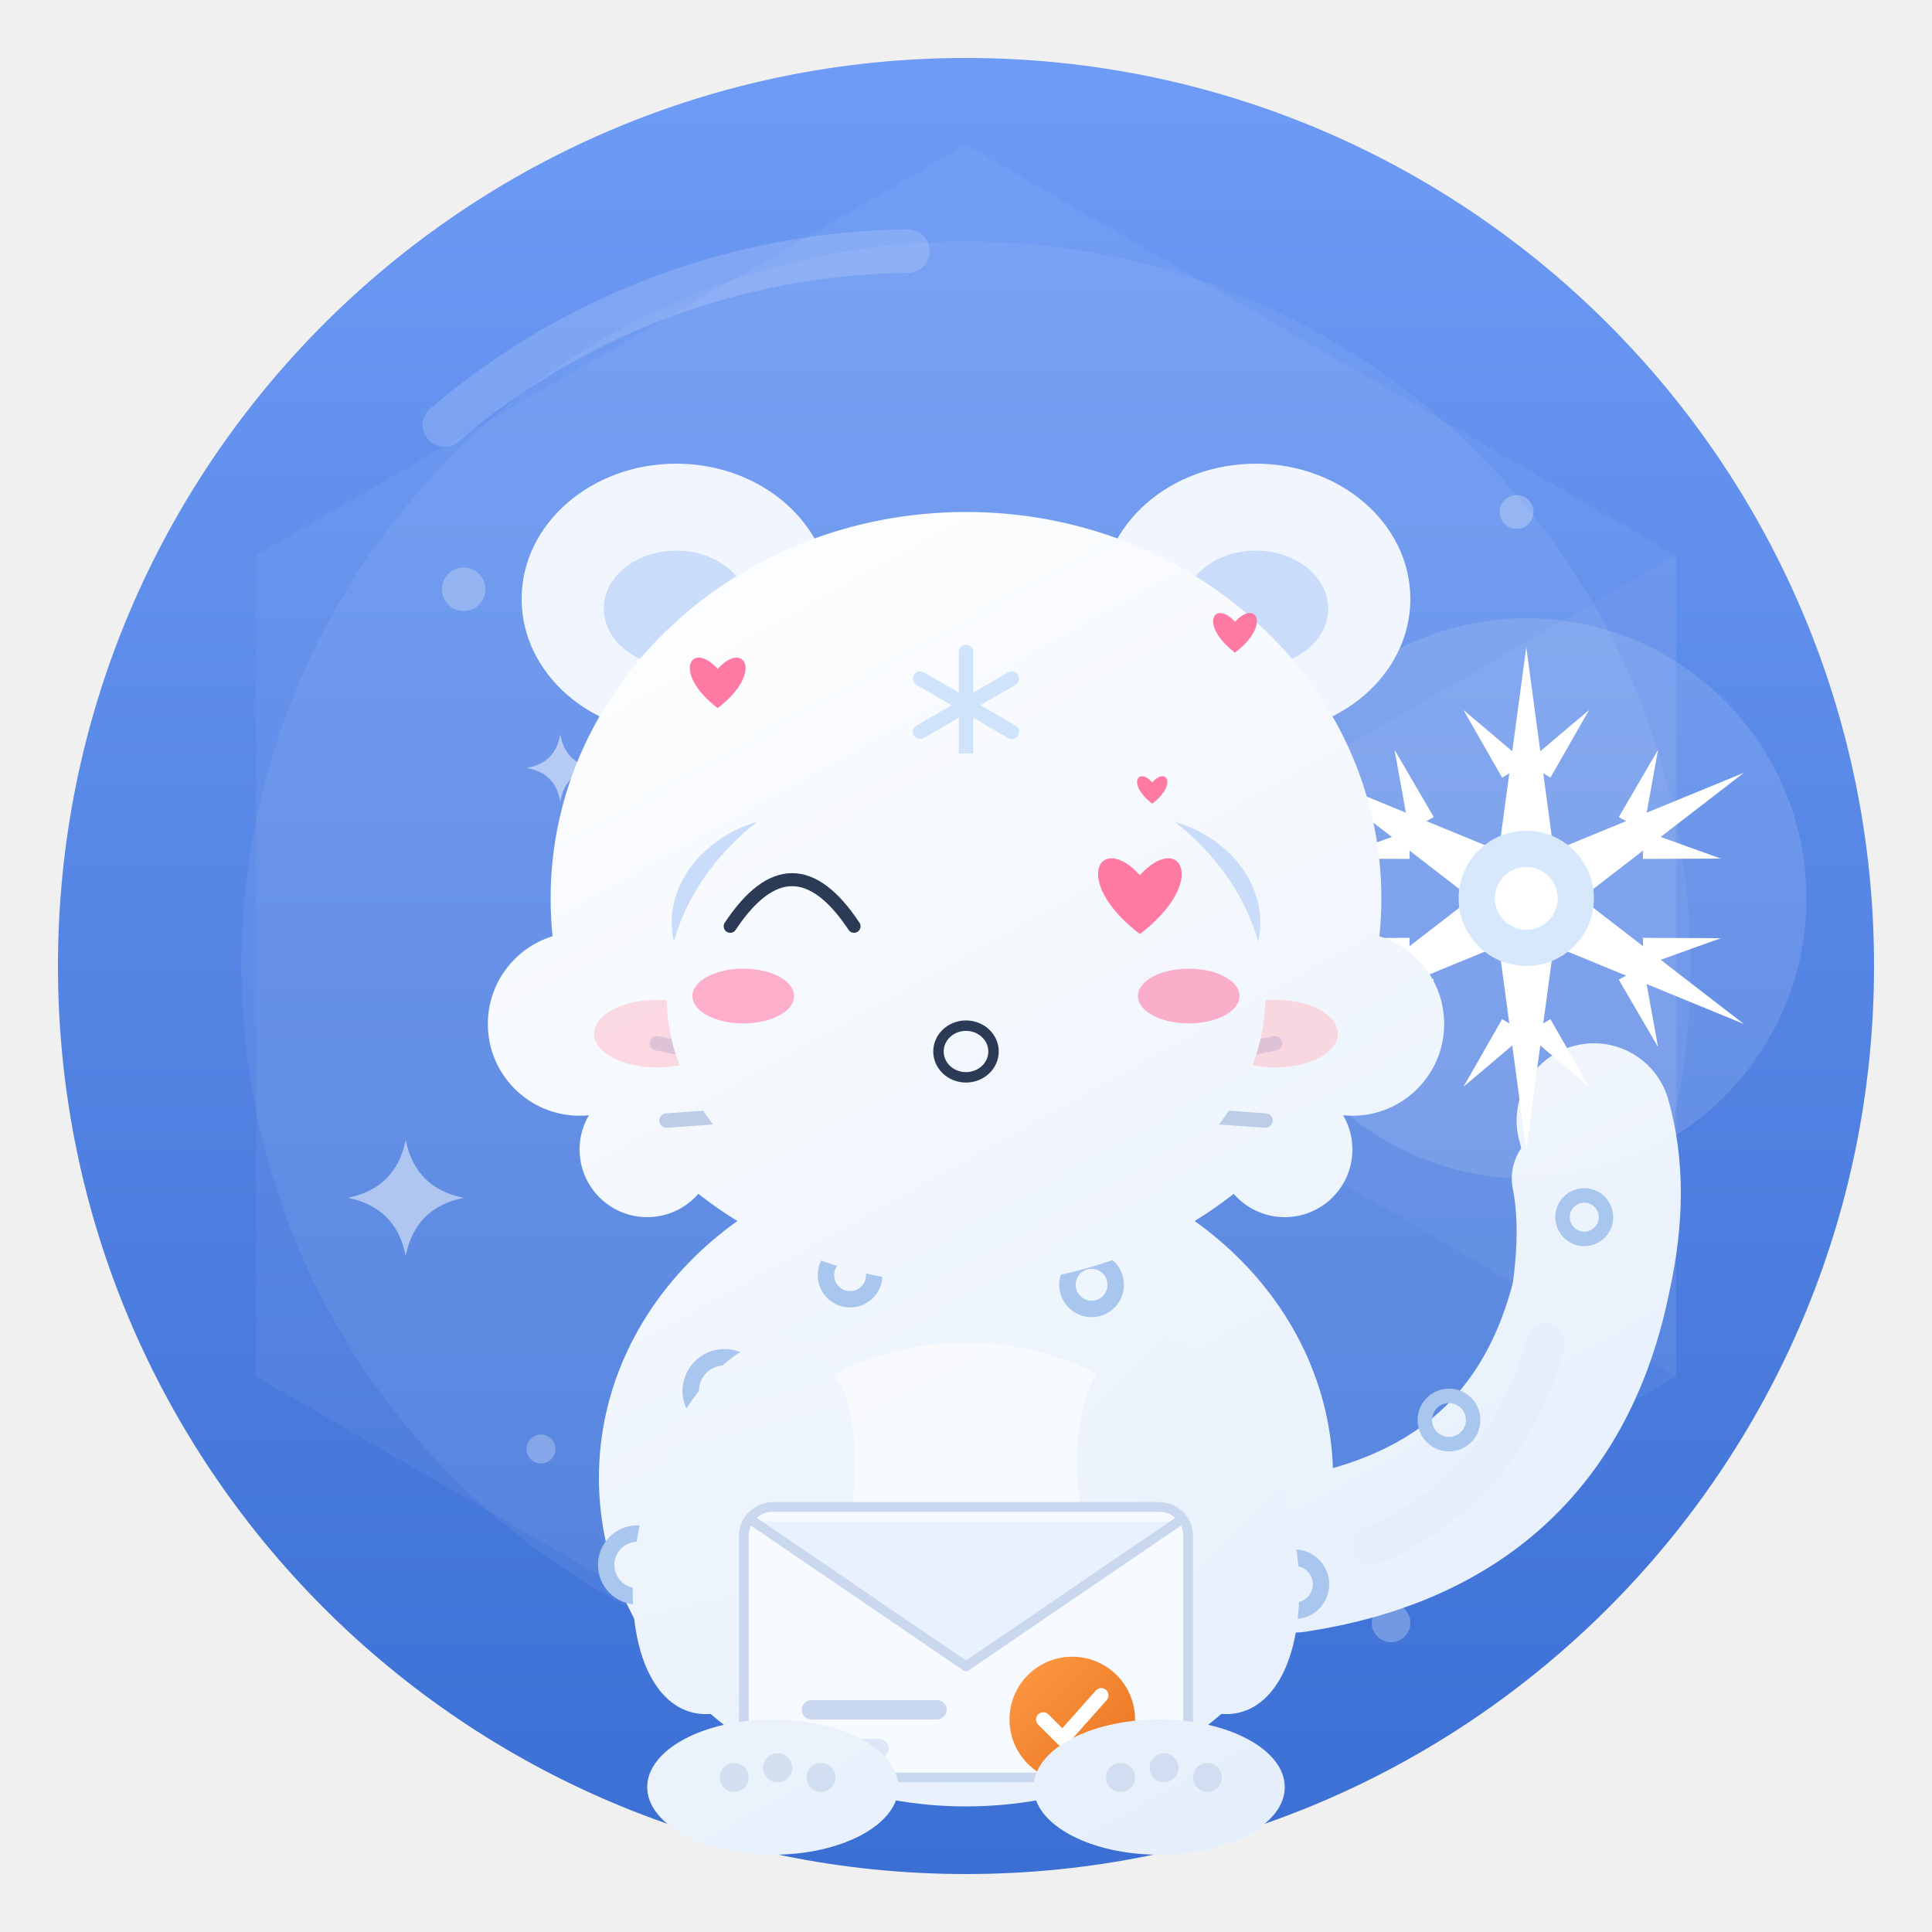
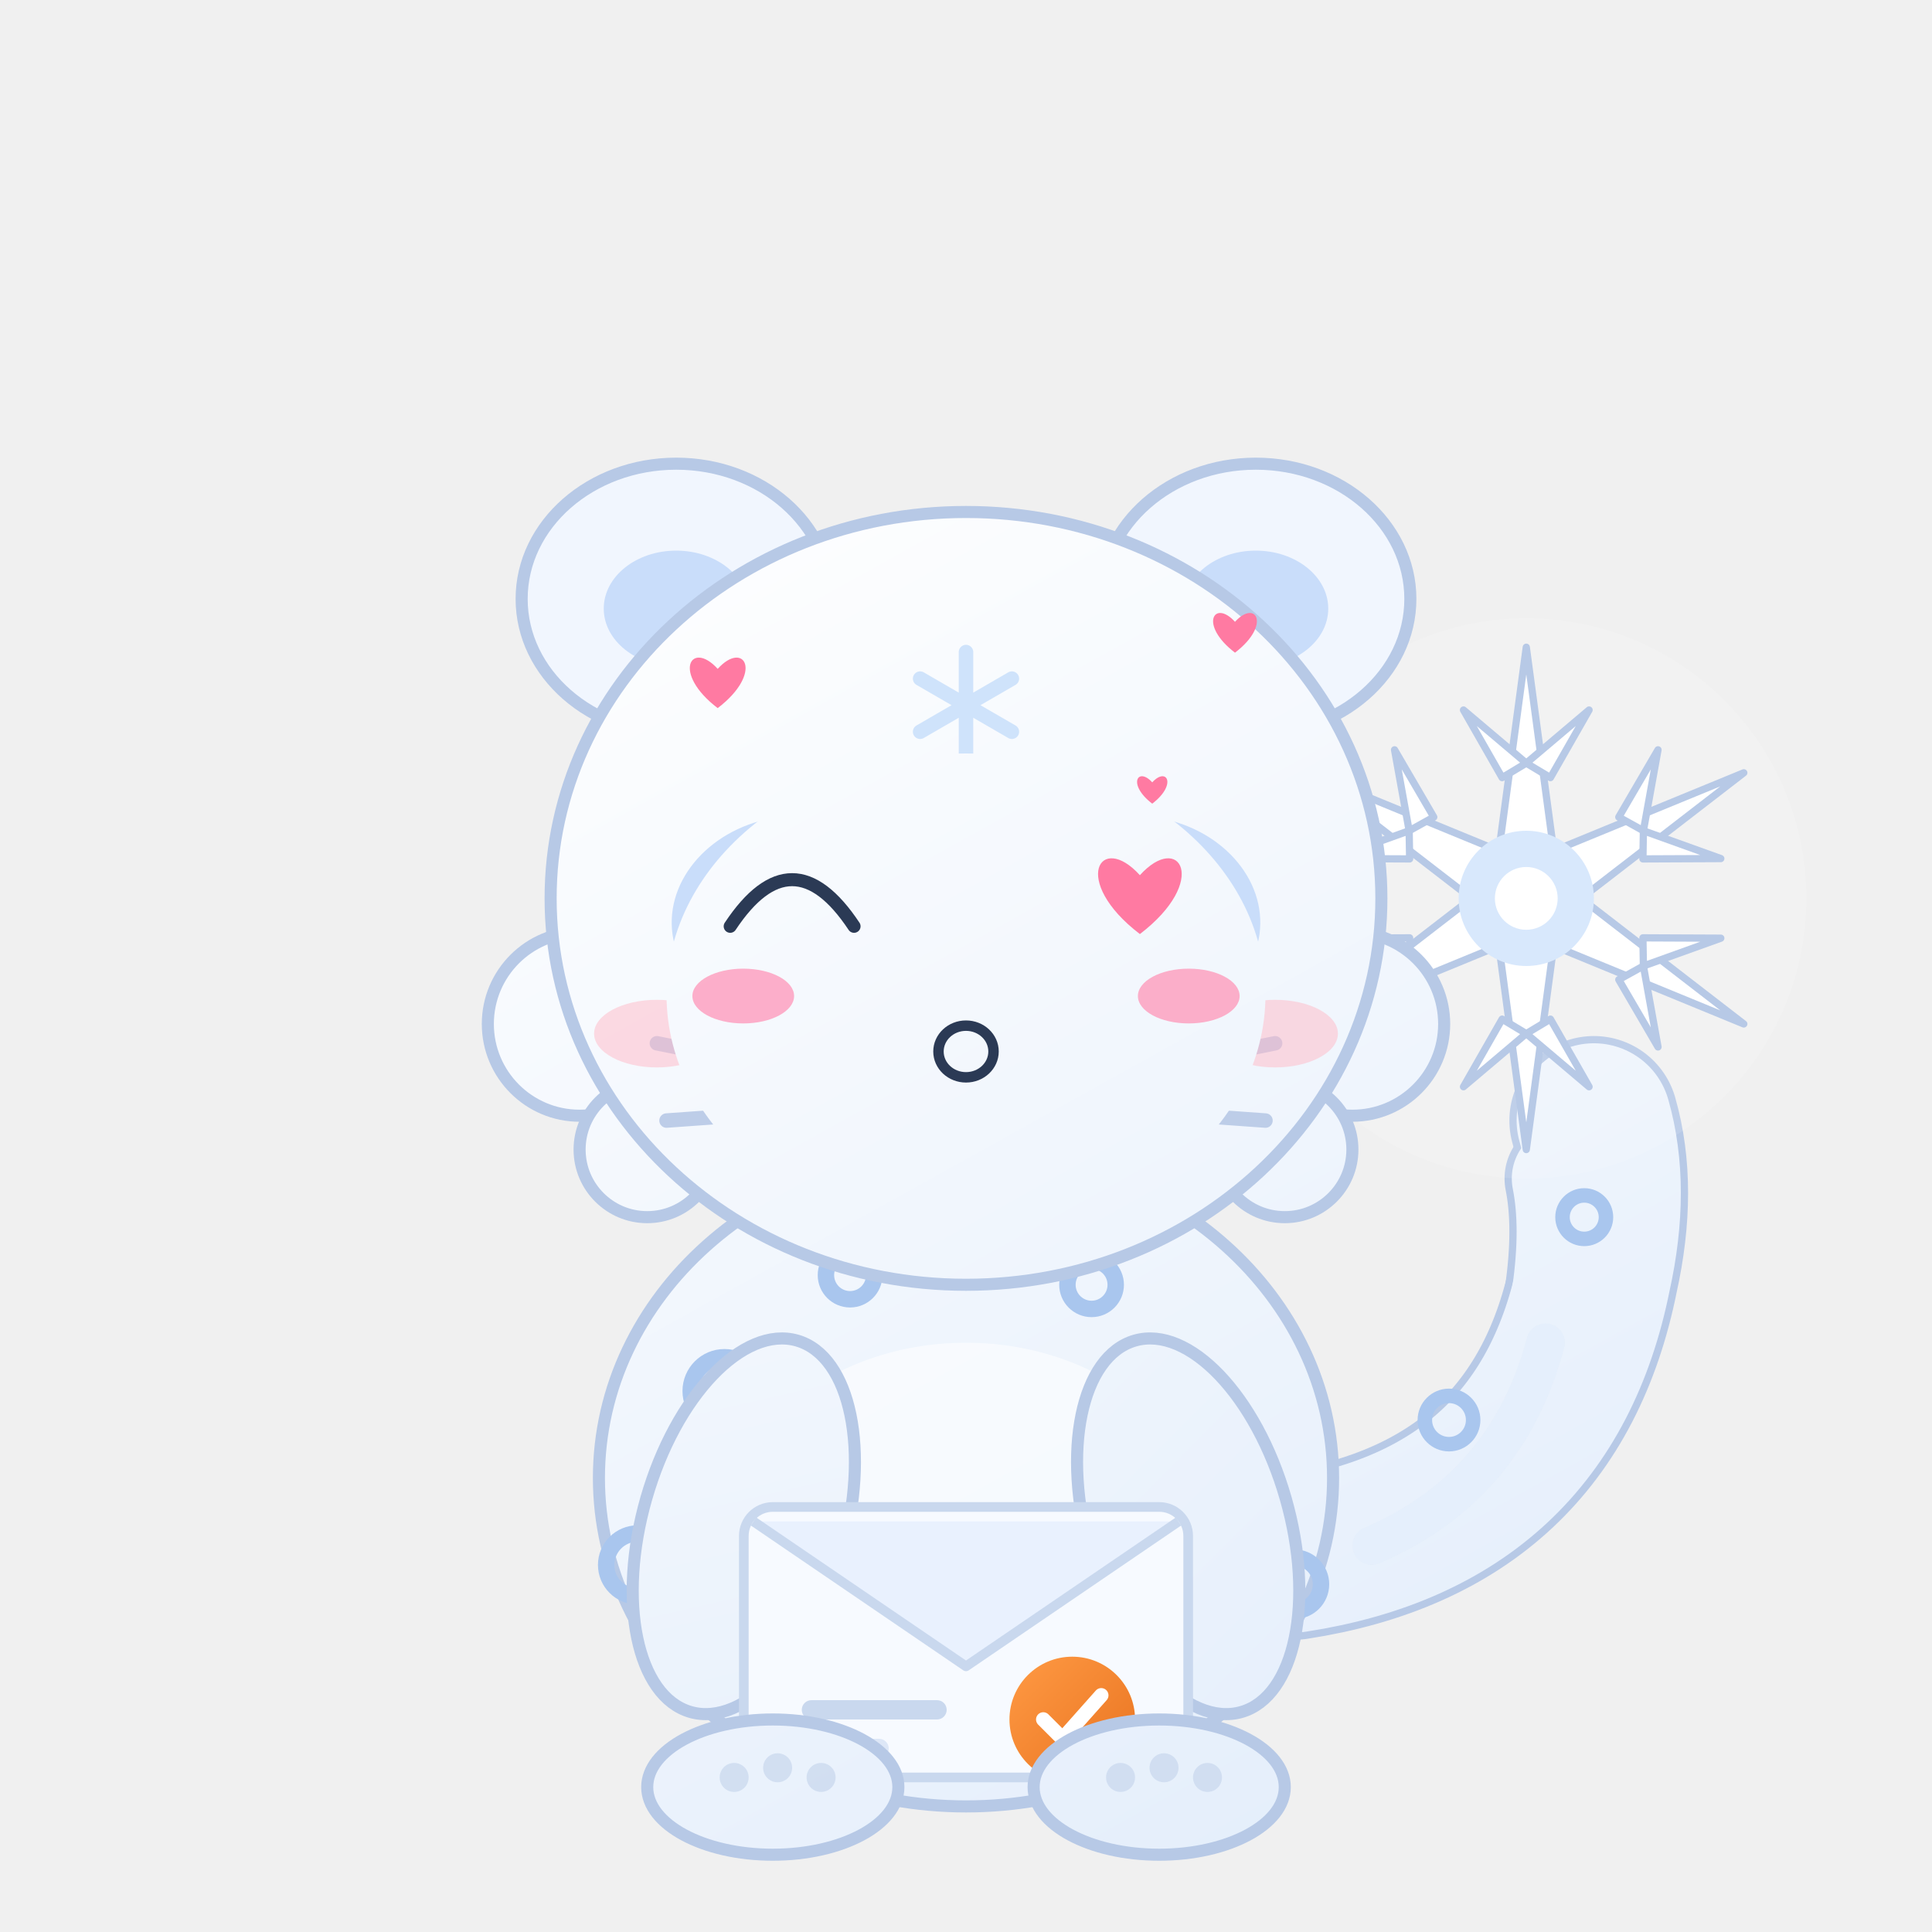
<svg xmlns="http://www.w3.org/2000/svg" viewBox="0 0 400 400" width="400" height="400" role="img" aria-label="霜霜 · 撒娇 Coquettish">
  <style>
.ex-motion { animation: ex-sway 2.4s ease-in-out infinite; transform-box: fill-box; transform-origin: 50% 50%; }
.ex-anim-tear { animation: ex-tear 1.8s ease-in infinite; transform-box: fill-box; transform-origin: center; }
.ex-anim-sweat { animation: ex-tear 1.5s ease-in infinite; transform-box: fill-box; transform-origin: center; }
.ex-anim-heart { animation: ex-heart 2.2s ease-out infinite; transform-box: fill-box; transform-origin: center; }
.ex-anim-spark { animation: ex-spark 1.9s ease-in-out infinite; transform-box: fill-box; transform-origin: center; }
.ex-anim-rain { animation: ex-rain 1.4s linear infinite; transform-box: fill-box; transform-origin: center; }
.ex-anim-confetti { animation: ex-confetti 2.4s linear infinite; transform-box: fill-box; transform-origin: center; }
.ex-anim-pulse { animation: ex-pulse 1.6s ease-in-out infinite; transform-box: fill-box; transform-origin: center; }
.ex-anim-knock { animation: ex-knock 0.55s ease-in-out infinite; transform-box: fill-box; transform-origin: center; }
.ex-anim-knockline { animation: ex-knockline 0.55s ease-out infinite; transform-box: fill-box; transform-origin: center; }
.ex-anim-palm { animation: ex-palm 0.9s ease-in-out infinite; transform-box: fill-box; transform-origin: center; }
.ex-anim-steam { animation: ex-steam 1.8s ease-out infinite; transform-box: fill-box; transform-origin: center; }
.ex-anim-shock { animation: ex-shock 0.5s ease-in-out infinite; transform-box: fill-box; transform-origin: center; }
.ex-anim-please { animation: ex-please 1.4s ease-in-out infinite; transform-box: fill-box; transform-origin: center; }
.ex-anim-drift { animation: ex-drift 4.5s ease-in-out infinite; transform-box: fill-box; transform-origin: center; }
@keyframes ex-sway { 0%,100% { transform: rotate(0deg); } 50% { transform: rotate(-2.5deg); } }
@keyframes ex-tear { 0% { transform: translateY(0); opacity: 0; } 18% { opacity: 1; } 100% { transform: translateY(14.85px); opacity: 0; } }
@keyframes ex-heart { 0% { transform: translateY(0) scale(.65); opacity: 0; } 20% { opacity: 1; } 100% { transform: translateY(-24.3px) scale(1.15); opacity: 0; } }
@keyframes ex-spark { 0%,100% { transform: scale(.6) rotate(0deg); opacity: .3; } 50% { transform: scale(1.15) rotate(25deg); opacity: 1; } }
@keyframes ex-rain { 0% { transform: translateY(0); opacity: 0; } 20% { opacity: 1; } 100% { transform: translateY(16.2px); opacity: 0; } }
@keyframes ex-confetti { 0% { transform: translateY(-4.72px) rotate(0deg); opacity: 1; } 100% { transform: translateY(21.6px) rotate(200deg); opacity: 0; } }
@keyframes ex-pulse { 0%,100% { transform: scale(1); opacity: .35; } 50% { transform: scale(1.18); opacity: .7; } }
@keyframes ex-knock { 0%,100% { transform: translateX(6.08px); } 35% { transform: translateX(0); } }
@keyframes ex-knockline { 0%,100% { transform: scaleX(.6); opacity: .35; } 35% { transform: scaleX(1); opacity: 1; } }
@keyframes ex-palm { 0%,100% { transform: translateY(0) rotate(0deg); } 50% { transform: translateY(-1.62px) rotate(-4deg); } }
@keyframes ex-steam { 0% { transform: translateY(0); opacity: .7; } 100% { transform: translateY(-12.15px); opacity: 0; } }
@keyframes ex-shock { 0%,100% { transform: scaleX(.7); opacity: .4; } 50% { transform: scaleX(1.25); opacity: 1; } }
@keyframes ex-please { 0%,100% { transform: translateY(0); } 50% { transform: translateY(-2.43px); } }
@keyframes ex-drift { 0%,100% { transform: translateY(0); } 50% { transform: translateY(-2.7px); } }
@media (prefers-reduced-motion: reduce) {
  .ex-motion, [class*="ex-anim-"] { animation: none !important; }
}
</style>
  <g class="ex-motion ex-coquettish">
    <g class="ex-base">
      <defs>
-         <linearGradient id="ice" x1="0" y1="0" x2="0" y2="1">
-           <stop offset="0" stop-color="#6E9BF5" />
-           <stop offset="1" stop-color="#3B6FD4" />
-         </linearGradient>
        <linearGradient id="fur" gradientUnits="userSpaceOnUse" x1="120" y1="96" x2="280" y2="384">
          <stop offset="0" stop-color="#FFFFFF" />
          <stop offset="1" stop-color="#E4EEFB" />
        </linearGradient>
        <linearGradient id="seal" x1="0" y1="0" x2="1" y2="1">
          <stop offset="0" stop-color="#FF9A44" />
          <stop offset="1" stop-color="#E8721F" />
        </linearGradient>
-         <g id="sfArm" fill="#FFFFFF">
+         <g id="sfArm" fill="#FFFFFF" stroke="#B7C9E6" stroke-width="1.5" stroke-linejoin="round">
          <path d="M316 190 L309 186 L316 134 L323 186 Z" />
          <path d="M316 158 L303 147 L311 161 Z" />
          <path d="M316 158 L329 147 L321 161 Z" />
        </g>
      </defs>
-       <circle cx="200" cy="200" r="188" fill="url(#ice)" />
-       <circle cx="200" cy="200" r="150" fill="#FFFFFF" opacity="0.06" />
-       <path d="M200 30 L347 115 L347 285 L200 370 L53 285 L53 115 Z" fill="#FFFFFF" opacity="0.05" />
-       <path d="M200 200 L347 115 L347 285 Z" fill="#FFFFFF" opacity="0.04" />
-       <path d="M92 88 A150 150 0 0 1 188 52" stroke="#FFFFFF" stroke-width="9" fill="none" opacity="0.16" stroke-linecap="round" />
-       <g fill="#FFFFFF" opacity="0.26">
-         <circle cx="96" cy="122" r="4.5" />
-         <circle cx="314" cy="106" r="3.5" />
-         <circle cx="288" cy="336" r="4" />
-         <circle cx="112" cy="300" r="3" />
-       </g>
-       <g fill="#FFFFFF" opacity="0.5">
-         <path d="M84 236 Q86 246 96 248 Q86 250 84 260 Q82 250 72 248 Q82 246 84 236 Z" />
-         <path d="M116 152 Q117 158 123 159 Q117 160 116 166 Q115 160 109 159 Q115 158 116 152 Z" />
-       </g>
+       <path d="M268 322 Q320 314 330 264 Q334 246 330 232" stroke="#B7C9E6" stroke-width="35" fill="none" stroke-linecap="round" />
+       <path d="M272 326 Q314 314 324 268 Q326 254 324 244" stroke="#B7C9E6" stroke-width="25" fill="none" stroke-linecap="round" />
      <path d="M268 322 Q320 314 330 264 Q334 246 330 232" stroke="url(#fur)" stroke-width="32" fill="none" stroke-linecap="round" />
      <path d="M272 326 Q314 314 324 268 Q326 254 324 244" stroke="url(#fur)" stroke-width="22" fill="none" stroke-linecap="round" />
      <path d="M284 320 Q312 308 320 278" stroke="#E4EEFB" stroke-width="8" fill="none" stroke-linecap="round" opacity="0.85" />
      <circle cx="316" cy="186" r="58" fill="#FFFFFF" opacity="0.12" />
      <g>
        <use href="#sfArm" />
        <use href="#sfArm" transform="rotate(60 316 186)" />
        <use href="#sfArm" transform="rotate(120 316 186)" />
        <g transform="rotate(180 316 186)">
          <use href="#sfArm" />
          <use href="#sfArm" transform="rotate(60 316 186)" />
          <use href="#sfArm" transform="rotate(120 316 186)" />
        </g>
      </g>
      <circle cx="316" cy="186" r="14" fill="#D8E8FC" />
      <circle cx="316" cy="186" r="6.5" fill="#FFFFFF" />
      <g fill="none" stroke="#A9C6EE" stroke-width="3">
        <circle cx="300" cy="294" r="5" />
        <circle cx="328" cy="252" r="4.5" />
      </g>
-       <ellipse cx="200" cy="306" rx="76" ry="68" fill="url(#fur)" />
+       <ellipse cx="200" cy="306" rx="76" ry="68" fill="url(#fur)" stroke="#B7C9E6" stroke-width="2.5" />
      <ellipse cx="200" cy="322" rx="52" ry="44" fill="#FFFFFF" opacity="0.55" />
      <g fill="none" stroke="#A9C6EE" stroke-width="3.4">
        <circle cx="150" cy="288" r="7" />
        <circle cx="250" cy="294" r="6" />
        <circle cx="132" cy="324" r="6.5" />
        <circle cx="268" cy="328" r="5.5" />
        <circle cx="176" cy="264" r="5" />
        <circle cx="226" cy="266" r="5" />
      </g>
-       <ellipse cx="154" cy="316" rx="21" ry="40" fill="url(#fur)" transform="rotate(16 154 316)" />
-       <ellipse cx="246" cy="316" rx="21" ry="40" fill="url(#fur)" transform="rotate(-16 246 316)" />
+       <ellipse cx="154" cy="316" rx="21" ry="40" fill="url(#fur)" stroke="#B7C9E6" stroke-width="2.5" transform="rotate(16 154 316)" />
+       <ellipse cx="246" cy="316" rx="21" ry="40" fill="url(#fur)" stroke="#B7C9E6" stroke-width="2.5" transform="rotate(-16 246 316)" />
      <g>
        <rect x="154" y="312" width="92" height="56" rx="6" fill="#F7FAFF" stroke="#C9D8EE" stroke-width="2" />
        <path d="M156 315 L200 345 L244 315" fill="#E9F1FE" stroke="#C9D8EE" stroke-width="2" stroke-linejoin="round" />
        <rect x="166" y="352" width="30" height="4" rx="2" fill="#C9D8EE" />
        <rect x="166" y="360" width="18" height="4" rx="2" fill="#DDE7F7" />
        <circle cx="222" cy="356" r="13" fill="url(#seal)" />
        <path d="M216 356 L220 360 L228 351" stroke="#FFFFFF" stroke-width="3" fill="none" stroke-linecap="round" stroke-linejoin="round" />
      </g>
-       <ellipse cx="160" cy="370" rx="26" ry="14" fill="url(#fur)" />
-       <ellipse cx="240" cy="370" rx="26" ry="14" fill="url(#fur)" />
+       <ellipse cx="160" cy="370" rx="26" ry="14" fill="url(#fur)" stroke="#B7C9E6" stroke-width="2.5" />
+       <ellipse cx="240" cy="370" rx="26" ry="14" fill="url(#fur)" stroke="#B7C9E6" stroke-width="2.5" />
      <g fill="#C9D8EE" opacity="0.75">
        <circle cx="152" cy="368" r="3" />
        <circle cx="161" cy="366" r="3" />
        <circle cx="170" cy="368" r="3" />
        <circle cx="232" cy="368" r="3" />
        <circle cx="241" cy="366" r="3" />
        <circle cx="250" cy="368" r="3" />
      </g>
-       <ellipse cx="140" cy="124" rx="32" ry="28" fill="#F1F6FE" />
-       <ellipse cx="260" cy="124" rx="32" ry="28" fill="#F1F6FE" />
+       <ellipse cx="140" cy="124" rx="32" ry="28" fill="#F1F6FE" stroke="#B7C9E6" stroke-width="2.5" />
+       <ellipse cx="260" cy="124" rx="32" ry="28" fill="#F1F6FE" stroke="#B7C9E6" stroke-width="2.5" />
      <ellipse cx="140" cy="126" rx="15" ry="12" fill="#C9DDFA" />
      <ellipse cx="260" cy="126" rx="15" ry="12" fill="#C9DDFA" />
-       <ellipse cx="200" cy="186" rx="86" ry="80" fill="url(#fur)" />
-       <circle cx="120" cy="212" r="19" fill="url(#fur)" />
-       <circle cx="280" cy="212" r="19" fill="url(#fur)" />
-       <circle cx="134" cy="238" r="14" fill="url(#fur)" />
-       <circle cx="266" cy="238" r="14" fill="url(#fur)" />
+       <circle cx="120" cy="212" r="19" fill="url(#fur)" stroke="#B7C9E6" stroke-width="2.5" />
+       <circle cx="280" cy="212" r="19" fill="url(#fur)" stroke="#B7C9E6" stroke-width="2.5" />
+       <circle cx="134" cy="238" r="14" fill="url(#fur)" stroke="#B7C9E6" stroke-width="2.5" />
+       <circle cx="266" cy="238" r="14" fill="url(#fur)" stroke="#B7C9E6" stroke-width="2.5" />
+       <ellipse cx="200" cy="186" rx="86" ry="80" fill="url(#fur)" stroke="#B7C9E6" stroke-width="2.5" />
      <g stroke="#CFE3FB" stroke-width="3" stroke-linecap="round" fill="none">
        <path d="M200 135 V157 M190.5 140.5 L209.5 151.5 M190.5 151.5 L209.5 140.5" />
      </g>
      <ellipse cx="164" cy="190" rx="25" ry="21" fill="#C9DDFA" transform="rotate(-8 164 190)" />
      <ellipse cx="236" cy="190" rx="25" ry="21" fill="#C9DDFA" transform="rotate(8 236 190)" />
      <circle cx="164" cy="188" r="13.5" fill="#FFFFFF" />
      <circle cx="236" cy="188" r="13.5" fill="#FFFFFF" />
      <circle cx="167" cy="190" r="9.5" fill="#5B8DEF" />
      <circle cx="233" cy="190" r="9.5" fill="#5B8DEF" />
      <circle cx="168" cy="191" r="5.5" fill="#16233A" />
      <circle cx="232" cy="191" r="5.5" fill="#16233A" />
      <circle cx="163" cy="185" r="4" fill="#FFFFFF" />
      <circle cx="172" cy="196" r="1.8" fill="#FFFFFF" />
      <circle cx="237" cy="185" r="4" fill="#FFFFFF" />
      <circle cx="228" cy="196" r="1.8" fill="#FFFFFF" />
      <path d="M192 212 Q200 205 208 212 Q205 223 200 223 Q195 223 192 212 Z" fill="#2B3A55" />
      <path d="M186 228 Q194 238 200 229 Q206 238 214 228" stroke="#2B3A55" stroke-width="3.6" fill="none" stroke-linecap="round" stroke-linejoin="round" />
      <g stroke="#B7C9E6" stroke-width="3" stroke-linecap="round" opacity="0.9">
        <path d="M166 222 L136 216" />
        <path d="M166 230 L138 232" />
        <path d="M234 222 L264 216" />
        <path d="M234 230 L262 232" />
      </g>
      <ellipse cx="136" cy="214" rx="13" ry="7" fill="#FFB8C6" opacity="0.5" />
      <ellipse cx="264" cy="214" rx="13" ry="7" fill="#FFB8C6" opacity="0.5" />
    </g>
    <g class="ex-face">
      <ellipse cx="200" cy="206" rx="62" ry="50" fill="url(#fur)" />
      <path d="M 151.18,191.78 Q 164,172.47 176.82,191.78" fill="none" stroke="#2B3A55" stroke-width="2.7" stroke-linecap="round" />
      <path class="ex-anim-pulse" style="animation-delay:0s" d="M 236,193.39 C 221.54,182.33 227.78,172.12 236,181.2 C 244.22,172.12 250.46,182.33 236,193.39 Z" fill="#FF7AA2" />
      <ellipse cx="200" cy="217.7" rx="5.7" ry="5.35" fill="none" stroke="#2B3A55" stroke-width="2.16" />
      <ellipse class="ex-anim-pulse" cx="153.88" cy="206.22" rx="10.53" ry="5.67" fill="#FF8FB3" opacity="0.7" />
      <ellipse class="ex-anim-pulse" cx="246.12" cy="206.22" rx="10.53" ry="5.67" fill="#FF8FB3" opacity="0.7" />
      <path class="ex-anim-heart" style="animation-delay:0.0s" d="M 148.59,146.61 C 138.95,139.24 143.11,132.43 148.59,138.48 C 154.07,132.43 158.23,139.24 148.59,146.61 Z" fill="#FF7AA2" />
      <path class="ex-anim-heart" style="animation-delay:0.7s" d="M 255.69,135.13 C 248.12,129.34 251.39,123.99 255.69,128.74 C 260,123.99 263.27,129.34 255.69,135.13 Z" fill="#FF7AA2" />
      <path class="ex-anim-heart" style="animation-delay:1.3s" d="M 238.56,166.39 C 233.32,162.39 235.58,158.69 238.56,161.98 C 241.53,158.69 243.79,162.39 238.56,166.39 Z" fill="#FF7AA2" />
    </g>
  </g>
</svg>
